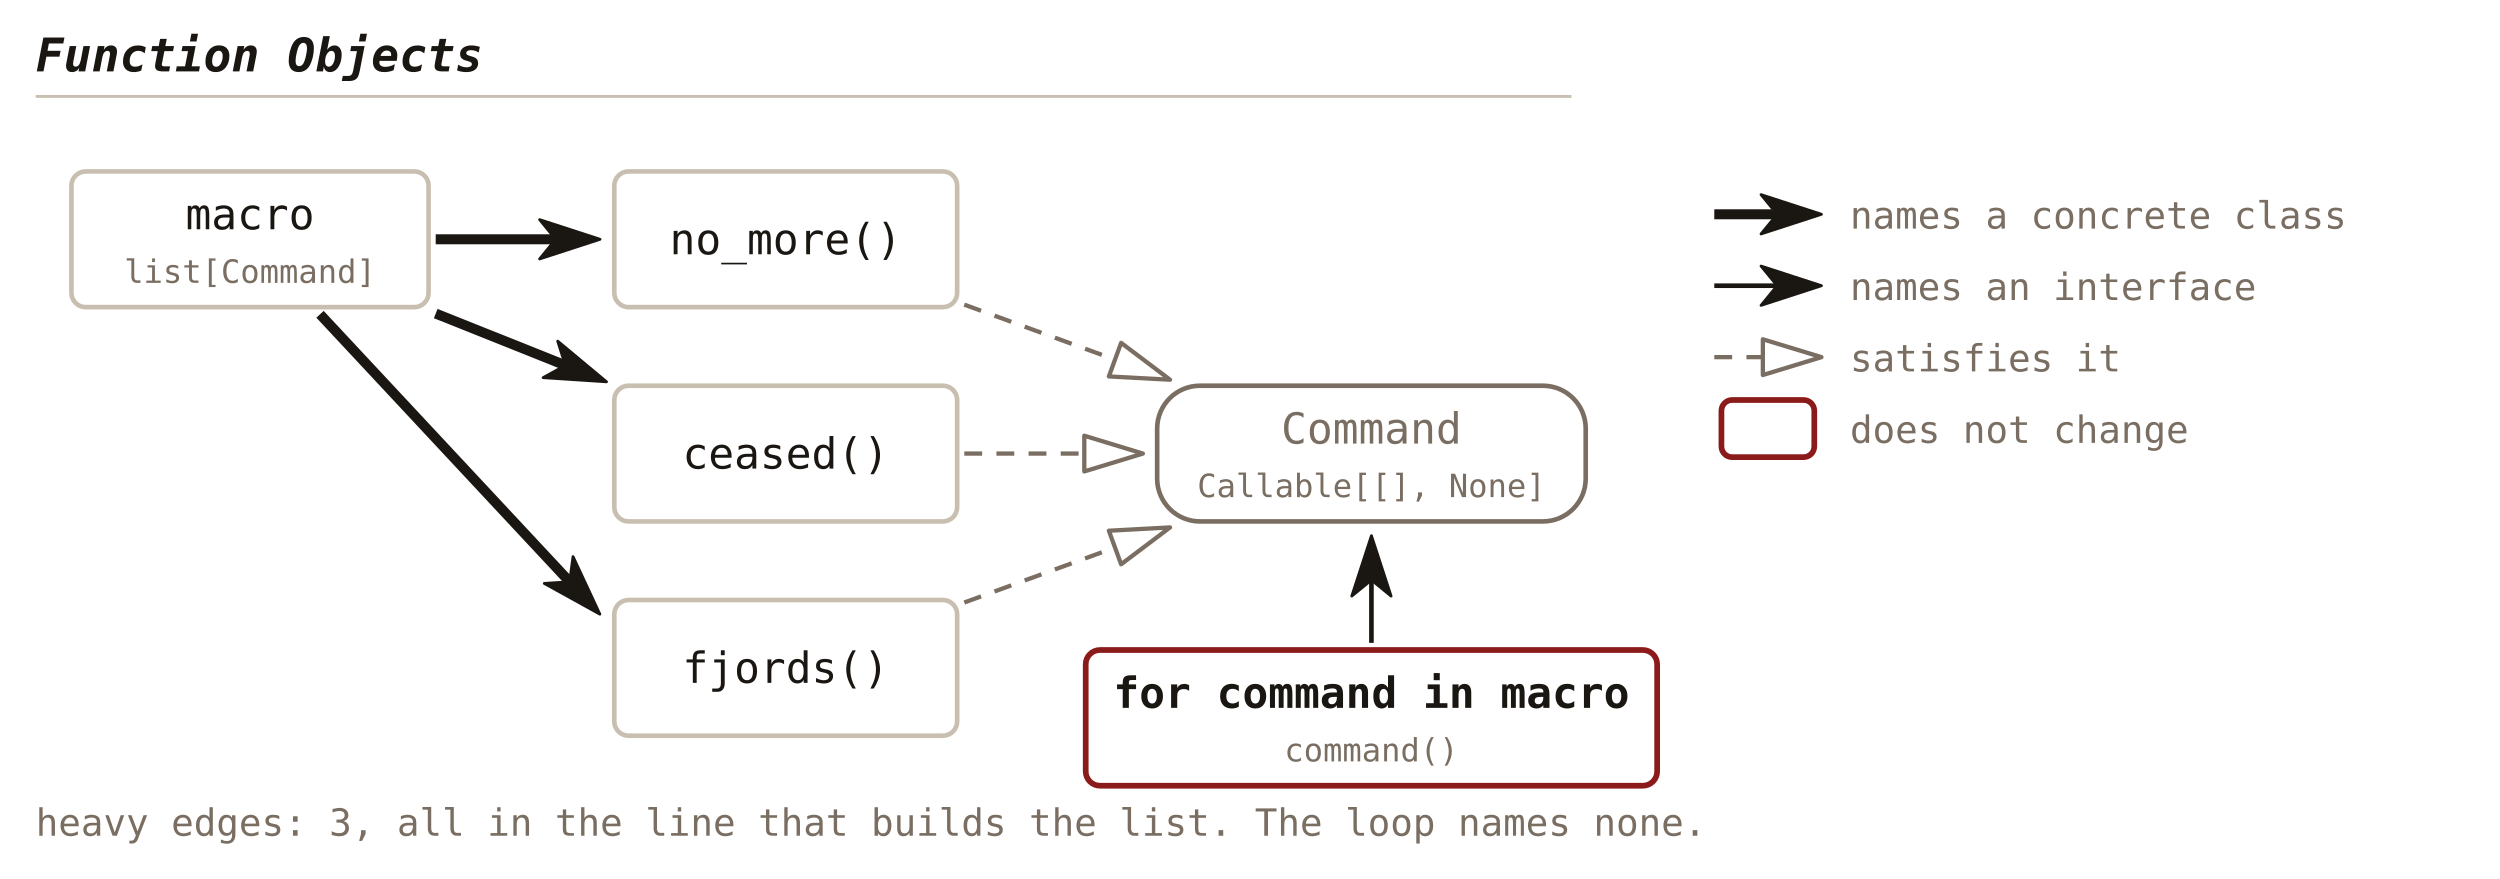
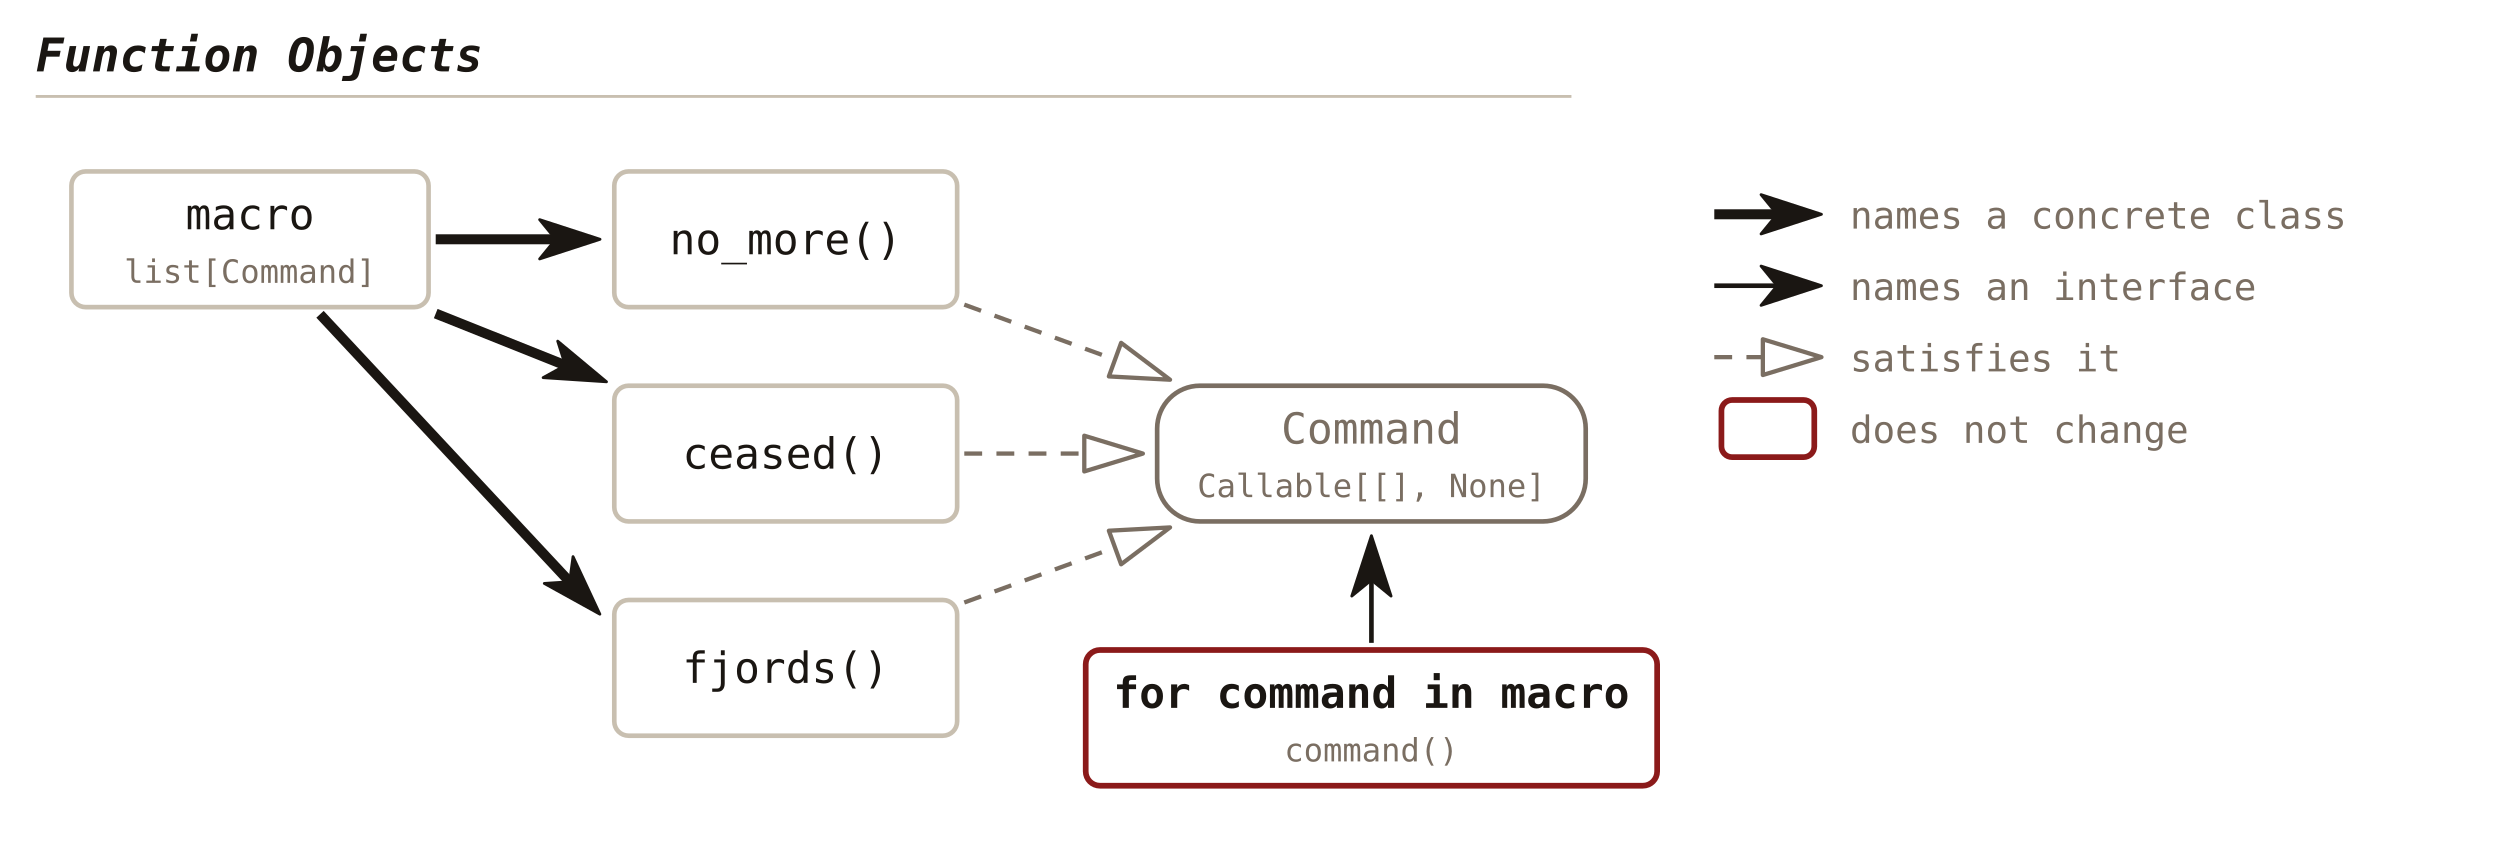
- <svg xmlns="http://www.w3.org/2000/svg" viewBox="0 0 700 246" font-family="'JetBrains Mono', Consolas, monospace">
+ <svg xmlns="http://www.w3.org/2000/svg" viewBox="0 0 700 236" font-family="'JetBrains Mono', Consolas, monospace">
  <defs>
    <marker id="c28-solid" viewBox="0 0 18 12" refX="5" refY="6" markerWidth="18" markerHeight="12" orient="auto" markerUnits="userSpaceOnUse">
      <path d="M0.5,0.5 L17.4,6 L0.5,11.5 L5,6 Z" fill="#1a1612" stroke="#1a1612" stroke-width="0.8" stroke-linejoin="round" />
    </marker>
    <marker id="c28-hollow" viewBox="0 0 18 12" refX="1" refY="6" markerWidth="18" markerHeight="12" orient="auto" markerUnits="userSpaceOnUse">
      <path d="M1,1 L17.4,6 L1,11 Z" fill="none" stroke="#1a1612" stroke-width="1.2" stroke-linejoin="round" />
    </marker>
    <marker id="c28-hollow-muted" viewBox="0 0 18 12" refX="1" refY="6" markerWidth="18" markerHeight="12" orient="auto" markerUnits="userSpaceOnUse">
      <path d="M1,1 L17.4,6 L1,11 Z" fill="none" stroke="#7a6e62" stroke-width="1.2" stroke-linejoin="round" />
    </marker>
  </defs>
  <text x="10" y="20" font-size="13" font-weight="bold" font-style="italic" fill="#1a1612" text-anchor="start">Function Objects</text>
  <line x1="10" y1="27" x2="440" y2="27" stroke="#c8bfb0" stroke-width="0.8" />
  <rect x="20" y="48" width="100" height="38" fill="none" stroke="#c8bfb0" stroke-width="1.3" rx="4" />
  <text x="70.0" y="64.2" font-size="12" fill="#1a1612" text-anchor="middle">macro</text>
  <text x="70.0" y="79.2" font-size="9" fill="#7a6e62" text-anchor="middle">list[Command]</text>
  <rect x="172" y="48" width="96" height="38" fill="none" stroke="#c8bfb0" stroke-width="1.3" rx="4" />
  <text x="220.0" y="71.2" font-size="12" fill="#1a1612" text-anchor="middle">no_more()</text>
  <rect x="172" y="108" width="96" height="38" fill="none" stroke="#c8bfb0" stroke-width="1.3" rx="4" />
  <text x="220.0" y="131.2" font-size="12" fill="#1a1612" text-anchor="middle">ceased()</text>
  <rect x="172" y="168" width="96" height="38" fill="none" stroke="#c8bfb0" stroke-width="1.3" rx="4" />
  <text x="220.0" y="191.2" font-size="12" fill="#1a1612" text-anchor="middle">fjords()</text>
  <rect x="324" y="108" width="120" height="38" fill="none" stroke="#7a6e62" stroke-width="1.3" rx="12" />
  <text x="384.0" y="124.2" font-size="12" fill="#7a6e62" text-anchor="middle">Command</text>
  <text x="384.0" y="139.2" font-size="9" fill="#7a6e62" text-anchor="middle">Callable[[], None]</text>
  <rect x="304" y="182" width="160" height="38" fill="none" stroke="#8b1a1a" stroke-width="1.6" rx="4" />
  <text x="384.0" y="198.2" font-size="12" font-weight="bold" fill="#1a1612" text-anchor="middle">for command in macro</text>
  <text x="384.0" y="213.2" font-size="9" fill="#7a6e62" text-anchor="middle">command()</text>
  <line x1="122.0" y1="67.0" x2="155.6" y2="67.0" stroke="#1a1612" stroke-width="2.8" marker-end="url(#c28-solid)" />
  <line x1="122.0" y1="87.8" x2="158.3" y2="102.3" stroke="#1a1612" stroke-width="2.8" marker-end="url(#c28-solid)" />
  <line x1="89.6" y1="88.0" x2="159.5" y2="162.9" stroke="#1a1612" stroke-width="2.8" marker-end="url(#c28-solid)" />
  <line x1="270.0" y1="85.3" x2="312.2" y2="100.7" stroke="#7a6e62" stroke-width="1.2" stroke-dasharray="5,4" marker-end="url(#c28-hollow-muted)" />
  <line x1="270.0" y1="127.0" x2="303.6" y2="127.0" stroke="#7a6e62" stroke-width="1.2" stroke-dasharray="5,4" marker-end="url(#c28-hollow-muted)" />
  <line x1="270.0" y1="168.7" x2="312.2" y2="153.3" stroke="#7a6e62" stroke-width="1.2" stroke-dasharray="5,4" marker-end="url(#c28-hollow-muted)" />
  <line x1="384.0" y1="180.0" x2="384.0" y2="162.4" stroke="#1a1612" stroke-width="1.3" marker-end="url(#c28-solid)" />
-   <text x="10" y="234" font-size="10.5" fill="#7a6e62" text-anchor="start">heavy edges: 3, all in the line that builds the list. The loop names none.</text>
  <line class="legend" x1="480" y1="60" x2="497.6" y2="60" stroke="#1a1612" stroke-width="2.8" marker-end="url(#c28-solid)" />
  <text x="518" y="64" font-size="10.5" fill="#7a6e62" text-anchor="start">names a concrete class</text>
  <line class="legend" x1="480" y1="80" x2="497.6" y2="80" stroke="#1a1612" stroke-width="1.3" marker-end="url(#c28-solid)" />
  <text x="518" y="84" font-size="10.5" fill="#7a6e62" text-anchor="start">names an interface</text>
  <line class="legend" x1="480" y1="100" x2="493.6" y2="100" stroke="#7a6e62" stroke-width="1.2" stroke-dasharray="5,4" marker-end="url(#c28-hollow-muted)" />
  <text x="518" y="104" font-size="10.5" fill="#7a6e62" text-anchor="start">satisfies it</text>
  <rect x="482" y="112" width="26" height="16" fill="none" stroke="#8b1a1a" stroke-width="1.6" rx="3" />
  <text x="518" y="124" font-size="10.5" fill="#7a6e62" text-anchor="start">does not change</text>
</svg>
